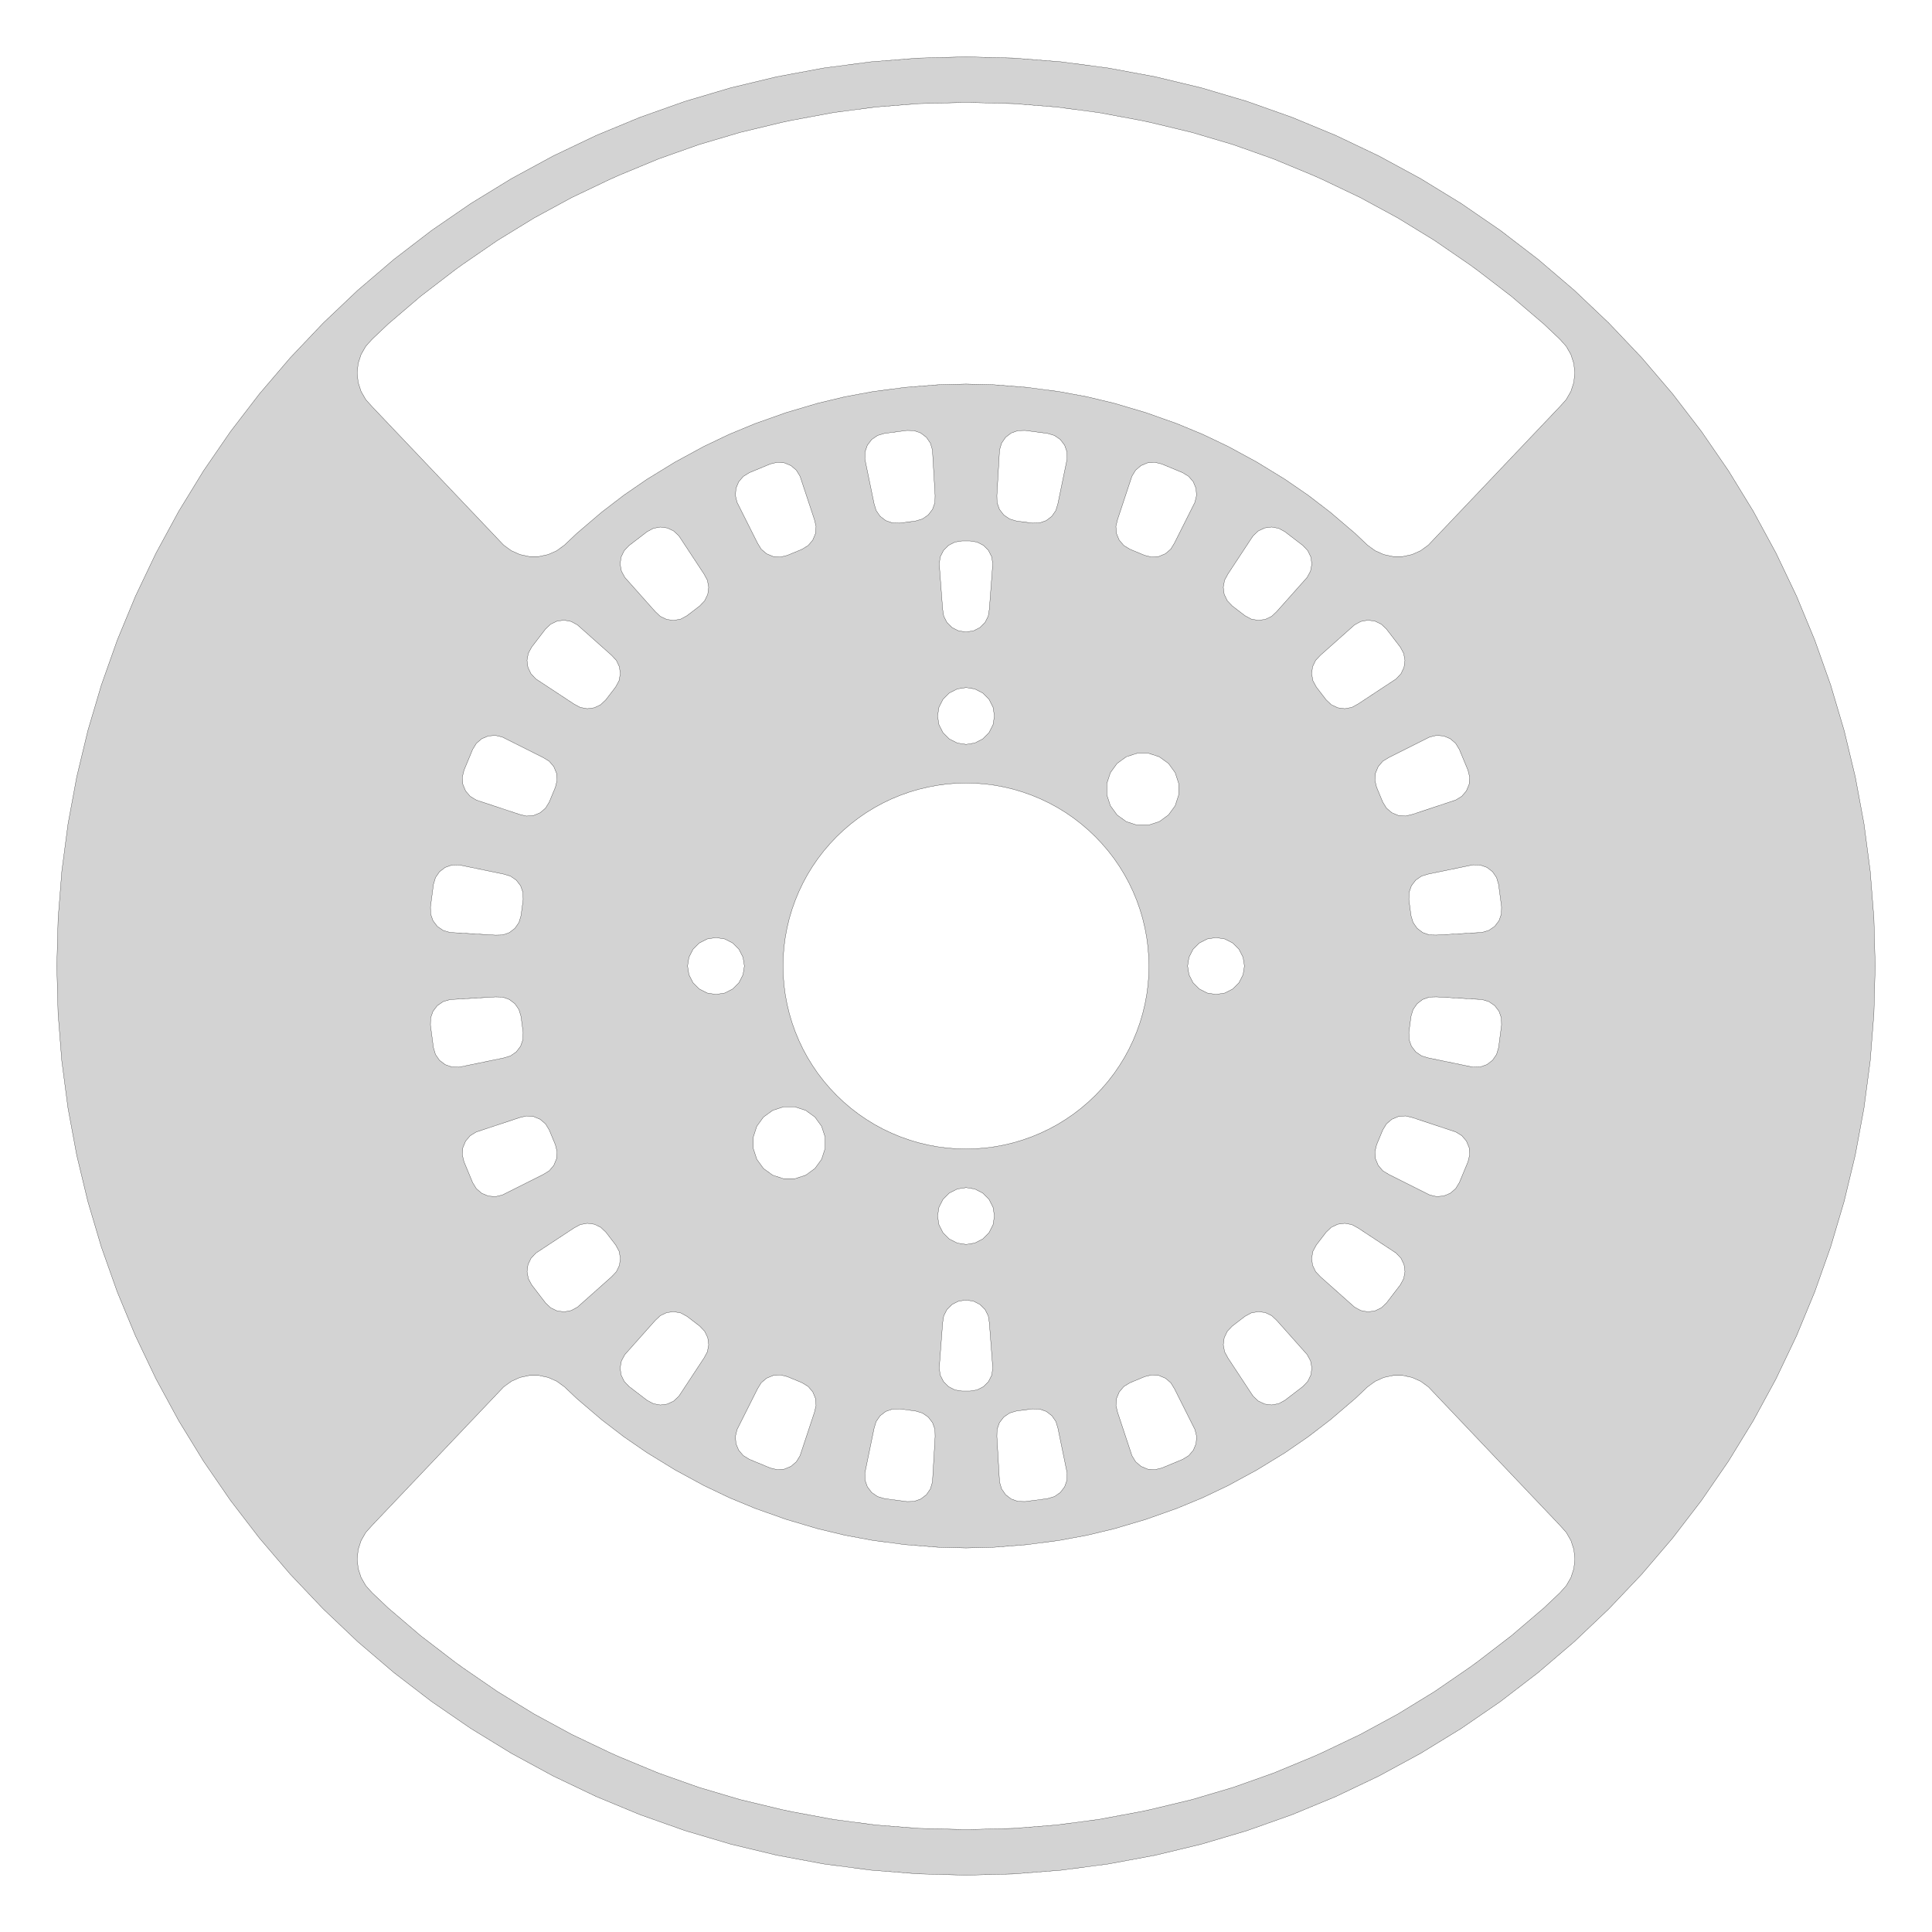
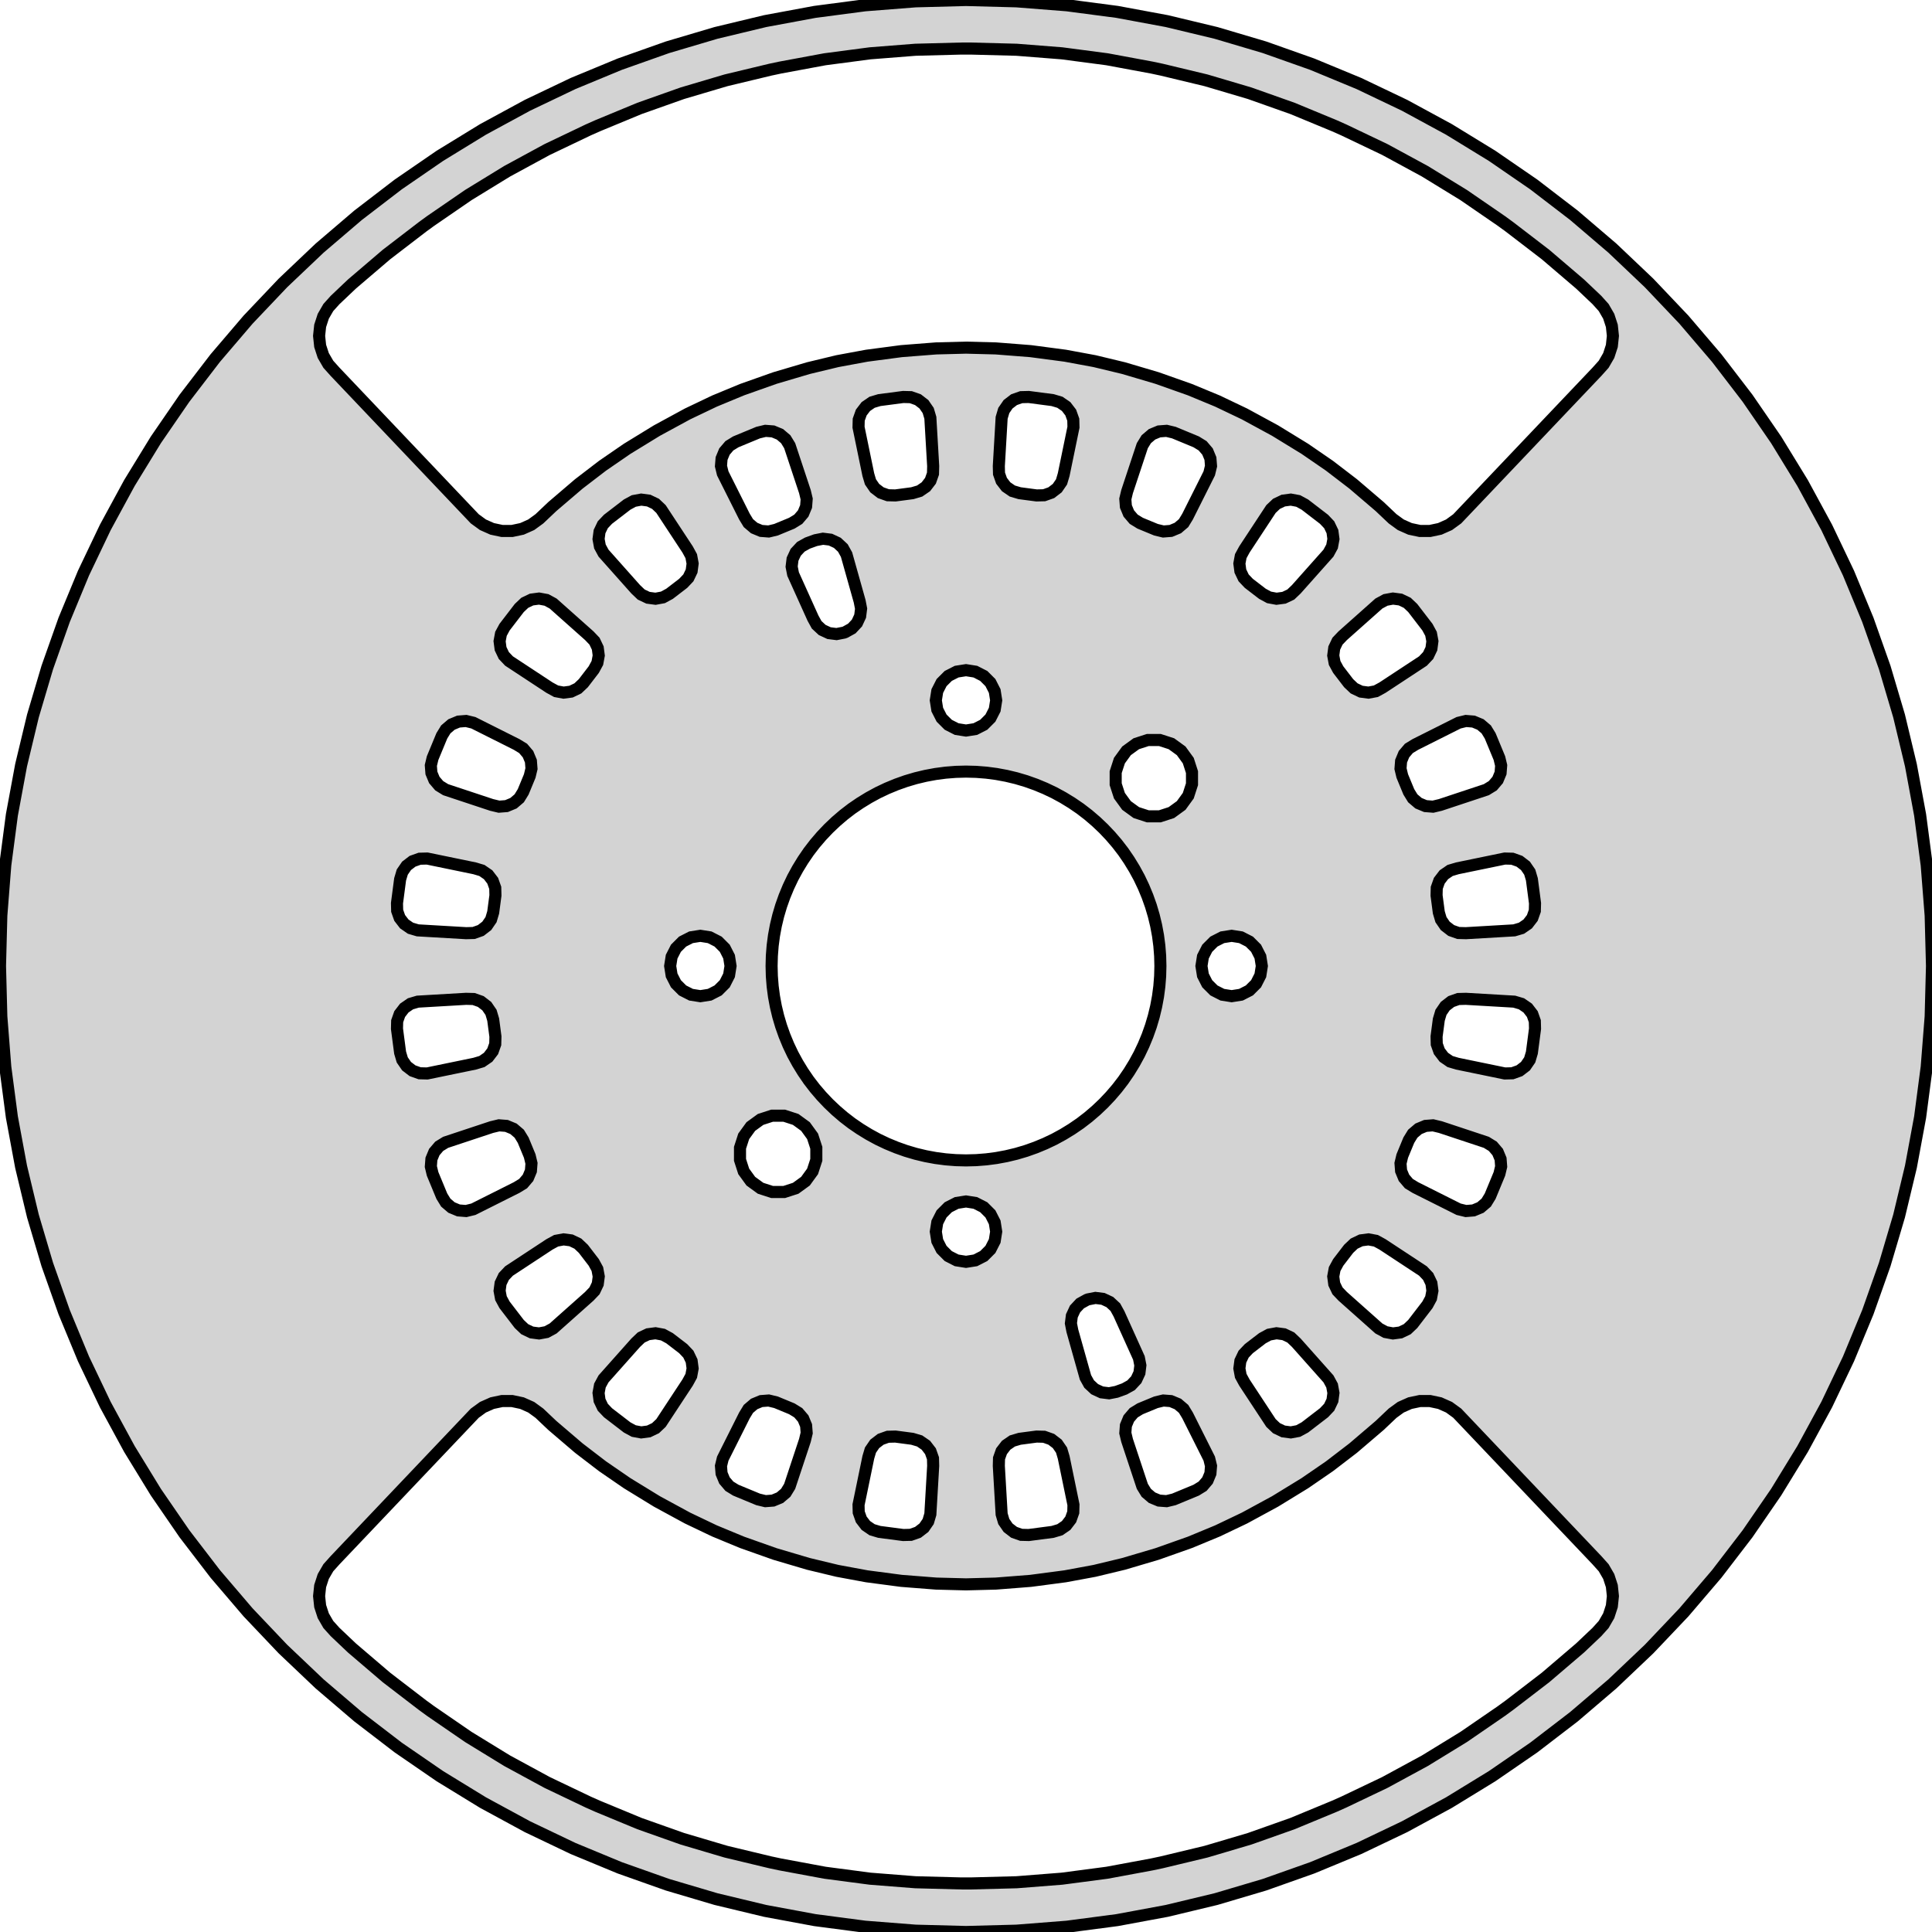
- <svg xmlns="http://www.w3.org/2000/svg" width="85mm" height="85mm" viewBox="-40 -40 85 85" version="1.1" id="svg6">
-   <defs id="defs10" />
-   <path d="m 4.593,42.445 2.088,-0.164 2.076,-0.273 2.059,-0.382 2.036,-0.489 2.008,-0.595 1.974,-0.699 1.935,-0.801 1.89,-0.901 1.84,-0.999 1.786,-1.094 1.726,-1.186 1.661,-1.275 1.592,-1.36 1.519,-1.442 1.442,-1.519 1.36,-1.592 1.275,-1.661 1.186,-1.726 1.094,-1.786 0.999,-1.84 0.901,-1.89 0.801,-1.935 0.699,-1.974 0.595,-2.008 0.489,-2.036 0.382,-2.059 L 42.281,6.681 42.445,4.593 42.5,2.5 42.445,0.407 42.281,-1.681 42.008,-3.757 41.626,-5.816 41.137,-7.853 l -0.595,-2.008 -0.699,-1.974 -0.801,-1.935 -0.901,-1.89 -0.999,-1.84 -1.094,-1.786 -1.186,-1.726 -1.275,-1.661 -1.36,-1.592 -1.442,-1.519 -1.519,-1.442 -1.592,-1.36 -1.661,-1.275 -1.726,-1.186 -1.786,-1.094 -1.84,-0.999 -1.89,-0.901 -1.935,-0.801 -1.974,-0.699 -2.008,-0.595 -2.036,-0.489 -2.059,-0.382 L 6.681,-37.281 4.593,-37.445 2.5,-37.5 l -2.093,0.055 -2.088,0.164 -2.076,0.273 -2.059,0.382 -2.036,0.489 -2.008,0.595 -1.974,0.699 -1.935,0.801 -1.89,0.901 -1.84,0.999 -1.786,1.094 -1.726,1.186 -1.661,1.275 -1.592,1.36 -1.519,1.442 -1.442,1.519 -1.36,1.592 -1.275,1.661 -1.186,1.726 -1.094,1.786 -0.999,1.84 -0.901,1.89 -0.801,1.935 -0.699,1.974 -0.595,2.008 -0.489,2.036 -0.382,2.059 -0.273,2.076 -0.164,2.088 L -37.5,2.5 l 0.055,2.093 0.164,2.088 0.273,2.076 0.382,2.059 0.489,2.036 0.595,2.008 0.699,1.974 0.801,1.935 0.901,1.89 0.999,1.84 1.094,1.786 1.186,1.726 1.275,1.661 1.36,1.592 1.442,1.519 1.519,1.442 1.592,1.36 1.661,1.275 1.726,1.186 1.786,1.094 1.84,0.999 1.89,0.901 1.935,0.801 1.974,0.699 2.008,0.595 2.036,0.489 2.059,0.382 2.076,0.273 2.088,0.164 L 2.5,42.5 Z m -21.305,-57.959 -0.409,-0.087 -0.382,-0.17 -0.338,-0.246 -5.784,-6.088 -0.28,-0.311 -0.209,-0.362 -0.129,-0.398 -0.044,-0.416 0.044,-0.416 0.129,-0.398 0.209,-0.362 0.28,-0.311 0.698,-0.662 1.433,-1.224 1.495,-1.147 0.338,-0.246 1.553,-1.067 1.607,-0.985 1.656,-0.899 1.701,-0.811 0.382,-0.17 1.741,-0.721 1.777,-0.629 1.807,-0.535 1.833,-0.44 0.409,-0.087 1.853,-0.344 1.869,-0.246 1.879,-0.148 1.884,-0.049 h 0.418 l 1.884,0.049 1.879,0.148 1.869,0.246 1.853,0.344 0.409,0.087 1.833,0.44 1.807,0.535 1.777,0.629 1.741,0.721 0.382,0.17 1.701,0.811 1.656,0.899 1.607,0.985 1.553,1.067 0.338,0.246 1.495,1.147 1.433,1.224 0.698,0.662 0.28,0.311 0.209,0.362 0.129,0.398 0.044,0.416 -0.044,0.416 -0.129,0.398 -0.209,0.362 -0.28,0.311 -5.784,6.088 -0.338,0.246 -0.382,0.17 -0.409,0.087 h -0.418 l -0.409,-0.087 -0.382,-0.17 -0.338,-0.246 -0.535,-0.508 -1.099,-0.938 -0.981,-0.752 -1.018,-0.7 -1.232,-0.755 -1.27,-0.69 -1.115,-0.532 -1.142,-0.473 -1.362,-0.482 -1.385,-0.41 -1.202,-0.288 -1.215,-0.225 -1.433,-0.189 -1.441,-0.113 -1.235,-0.032 -1.235,0.032 -1.441,0.113 -1.433,0.189 -1.215,0.225 -1.202,0.288 -1.385,0.41 -1.362,0.482 -1.142,0.473 -1.115,0.532 -1.27,0.69 -1.232,0.755 -1.018,0.7 -0.981,0.752 -1.099,0.938 -0.535,0.508 -0.338,0.246 -0.382,0.17 -0.409,0.087 z m 15.976,-1.479 -0.295,-0.104 -0.248,-0.19 -0.177,-0.258 -0.089,-0.3 -0.405,-1.964 0.008,-0.313 0.104,-0.295 0.19,-0.248 0.258,-0.177 0.3,-0.089 0.991,-0.131 0.313,0.008 0.295,0.104 0.248,0.19 0.177,0.258 0.089,0.3 0.117,2.002 -0.008,0.313 -0.104,0.295 -0.19,0.248 -0.258,0.177 -0.3,0.089 -0.704,0.093 z m 5.455,-0.085 -0.3,-0.089 -0.258,-0.177 -0.19,-0.248 -0.104,-0.295 -0.008,-0.313 0.117,-2.002 0.089,-0.3 0.177,-0.258 0.248,-0.19 0.295,-0.104 0.313,-0.008 0.991,0.131 0.3,0.089 0.258,0.177 0.19,0.248 0.104,0.295 0.008,0.313 -0.405,1.964 -0.089,0.3 -0.177,0.258 -0.248,0.19 -0.295,0.104 -0.313,0.008 z m -10.702,1.562 -0.289,-0.12 -0.238,-0.203 -0.163,-0.267 -0.899,-1.792 -0.073,-0.304 0.025,-0.312 0.12,-0.289 0.203,-0.238 0.267,-0.164 0.923,-0.383 0.304,-0.073 0.312,0.025 0.289,0.12 0.238,0.203 0.163,0.267 0.631,1.903 0.073,0.304 -0.025,0.312 -0.12,0.289 -0.203,0.238 -0.267,0.164 -0.656,0.272 -0.304,0.073 z m 16.349,-0.049 -0.656,-0.272 -0.267,-0.164 -0.203,-0.238 -0.12,-0.289 -0.025,-0.312 0.073,-0.304 0.631,-1.903 0.163,-0.267 0.238,-0.203 0.289,-0.12 0.312,-0.025 0.304,0.073 0.923,0.383 0.267,0.164 0.203,0.238 0.12,0.289 0.025,0.312 -0.073,0.304 -0.899,1.792 -0.163,0.267 -0.238,0.203 -0.289,0.12 -0.312,0.025 z m -21.034,2.817 -0.282,-0.135 -0.227,-0.215 -1.333,-1.498 -0.149,-0.275 -0.057,-0.308 0.041,-0.31 0.135,-0.282 0.215,-0.227 0.793,-0.608 0.275,-0.149 0.308,-0.057 0.31,0.041 0.282,0.135 0.227,0.215 1.103,1.675 0.149,0.275 0.057,0.308 -0.041,0.31 -0.135,0.282 -0.215,0.227 -0.563,0.432 -0.275,0.149 -0.308,0.057 z m 25.716,-0.016 -0.275,-0.149 -0.563,-0.432 -0.215,-0.227 -0.135,-0.282 -0.041,-0.31 0.057,-0.308 0.149,-0.275 1.103,-1.675 0.227,-0.215 0.282,-0.135 0.31,-0.041 0.308,0.057 0.275,0.149 0.793,0.608 0.215,0.227 0.135,0.282 0.041,0.31 -0.057,0.308 -0.149,0.275 -1.333,1.498 -0.227,0.215 -0.282,0.135 -0.31,0.041 z M 2.472,-12.2 2.163,-12.249 1.885,-12.391 1.663,-12.612 1.521,-12.891 1.472,-13.2 l -0.15,-2 0.049,-0.309 0.142,-0.279 0.221,-0.221 0.279,-0.142 0.309,-0.049 h 0.355 l 0.309,0.049 0.279,0.142 0.221,0.221 0.142,0.279 0.049,0.309 -0.15,2 -0.049,0.309 -0.142,0.279 -0.221,0.221 -0.279,0.142 -0.309,0.049 z m -16.945,3.323 -0.275,-0.149 -1.675,-1.103 -0.215,-0.227 -0.135,-0.282 -0.041,-0.31 0.057,-0.308 0.149,-0.275 0.608,-0.793 0.227,-0.215 0.282,-0.135 0.31,-0.041 0.308,0.057 0.275,0.149 1.498,1.333 0.215,0.227 0.135,0.282 0.041,0.31 -0.057,0.308 -0.149,0.275 -0.432,0.563 -0.227,0.215 -0.282,0.135 -0.31,0.041 z m 33.327,0.016 -0.282,-0.135 -0.227,-0.215 -0.432,-0.563 -0.149,-0.275 -0.057,-0.308 0.041,-0.31 0.135,-0.282 0.215,-0.227 1.498,-1.333 0.275,-0.149 0.308,-0.057 0.31,0.041 0.282,0.135 0.227,0.215 0.608,0.793 0.149,0.275 0.057,0.308 -0.041,0.31 -0.135,0.282 -0.215,0.227 -1.675,1.103 -0.275,0.149 -0.308,0.057 z M 2.114,-7.311 1.765,-7.489 1.489,-7.765 1.311,-8.114 1.25,-8.5 1.311,-8.886 1.489,-9.235 1.765,-9.511 2.114,-9.689 2.5,-9.75 2.886,-9.689 3.235,-9.511 3.511,-9.235 3.689,-8.886 3.75,-8.5 3.689,-8.114 3.511,-7.765 3.235,-7.489 2.886,-7.311 2.5,-7.25 Z m -19.257,3.141 -1.903,-0.631 -0.267,-0.163 -0.203,-0.238 -0.12,-0.289 -0.025,-0.312 0.073,-0.304 0.383,-0.923 0.164,-0.267 0.238,-0.203 0.289,-0.12 0.312,-0.025 0.304,0.073 1.792,0.899 0.267,0.163 0.203,0.238 0.12,0.289 0.025,0.312 -0.073,0.304 -0.272,0.656 -0.164,0.267 -0.238,0.203 -0.289,0.12 -0.312,0.025 z m 38.669,0.048 -0.289,-0.12 -0.238,-0.203 -0.164,-0.267 -0.272,-0.656 -0.073,-0.304 0.025,-0.312 0.12,-0.289 0.203,-0.238 0.267,-0.163 1.792,-0.899 0.304,-0.073 0.312,0.025 0.289,0.12 0.238,0.203 0.164,0.267 0.383,0.923 0.073,0.304 -0.025,0.312 -0.12,0.289 -0.203,0.238 -0.267,0.163 -1.903,0.631 -0.304,0.073 z m -11.499,0.424 -0.476,-0.155 -0.405,-0.294 -0.294,-0.405 -0.155,-0.476 v -0.501 l 0.155,-0.476 0.294,-0.405 0.405,-0.294 0.476,-0.155 h 0.501 l 0.476,0.155 0.405,0.294 0.294,0.405 0.155,0.476 v 0.501 l -0.155,0.476 -0.294,0.405 -0.405,0.294 -0.476,0.155 z M 2.079,10.539 1.659,10.506 1.241,10.451 0.826,10.374 0.417,10.276 0.012,10.156 -0.385,10.015 -0.774,9.854 -1.155,9.673 -1.525,9.472 -1.884,9.251 -2.232,9.013 -2.566,8.756 -2.886,8.482 -3.192,8.192 -3.482,7.886 -3.756,7.566 -4.013,7.232 -4.251,6.884 -4.471,6.525 -4.673,6.155 -4.854,5.774 -5.015,5.385 -5.156,4.988 -5.276,4.583 -5.374,4.174 -5.451,3.759 -5.506,3.341 -5.539,2.921 -5.55,2.5 -5.539,2.079 -5.506,1.659 -5.451,1.241 l 0.077,-0.414 0.098,-0.41 0.12,-0.404 0.141,-0.397 0.161,-0.389 0.181,-0.38 0.201,-0.37 0.22,-0.359 0.239,-0.347 0.257,-0.334 0.274,-0.32 0.29,-0.306 0.306,-0.29 0.32,-0.274 0.334,-0.257 0.347,-0.239 0.359,-0.22 0.37,-0.201 0.38,-0.181 0.389,-0.161 0.397,-0.141 0.404,-0.12 0.41,-0.098 0.414,-0.077 L 1.659,-5.506 2.079,-5.539 2.5,-5.55 l 0.421,0.011 0.42,0.033 0.418,0.055 0.414,0.077 0.41,0.098 0.404,0.12 0.397,0.141 0.389,0.161 0.38,0.181 0.37,0.201 0.359,0.22 0.347,0.239 0.334,0.257 0.32,0.274 0.306,0.29 0.29,0.306 0.274,0.32 0.257,0.334 0.239,0.347 0.22,0.359 0.201,0.37 0.181,0.38 0.161,0.389 0.141,0.397 0.12,0.404 0.098,0.41 0.077,0.414 0.055,0.418 0.033,0.42 L 10.55,2.5 10.539,2.921 10.506,3.341 10.451,3.759 10.374,4.174 10.276,4.583 10.156,4.988 10.015,5.385 9.854,5.774 9.673,6.155 9.472,6.525 9.251,6.884 9.013,7.232 8.756,7.566 8.482,7.886 8.192,8.192 7.886,8.482 7.566,8.756 7.232,9.013 6.884,9.251 6.525,9.472 6.155,9.673 5.774,9.854 5.385,10.015 4.988,10.156 4.583,10.276 4.174,10.374 3.759,10.451 3.341,10.506 2.921,10.539 2.5,10.55 Z M -20.201,1.024 l -0.3,-0.089 -0.258,-0.177 -0.19,-0.248 -0.104,-0.295 -0.008,-0.313 0.131,-0.991 0.089,-0.3 0.177,-0.258 0.248,-0.19 0.295,-0.104 0.313,-0.008 1.964,0.405 0.3,0.089 0.258,0.177 0.19,0.248 0.104,0.295 0.008,0.313 -0.093,0.704 -0.089,0.3 -0.177,0.258 -0.248,0.19 -0.295,0.104 -0.313,0.008 z M 22.887,1.133 22.592,1.029 22.344,0.838 22.167,0.58 22.078,0.28 l -0.093,-0.704 0.008,-0.313 0.104,-0.295 0.19,-0.248 0.258,-0.177 0.3,-0.089 1.964,-0.405 0.313,0.008 0.295,0.104 0.248,0.19 0.177,0.258 0.089,0.3 0.131,0.991 -0.008,0.313 -0.104,0.295 -0.19,0.248 -0.258,0.177 -0.3,0.089 -2.002,0.117 z M 13.114,3.689 12.765,3.511 12.489,3.235 12.311,2.886 12.25,2.5 12.311,2.114 12.489,1.765 12.765,1.489 13.114,1.311 13.5,1.25 13.886,1.311 14.235,1.489 14.511,1.765 14.689,2.114 14.75,2.5 14.689,2.886 14.511,3.235 14.235,3.511 13.886,3.689 13.5,3.75 Z m -22,0 L -9.235,3.511 -9.511,3.235 -9.689,2.886 -9.75,2.5 -9.689,2.114 -9.511,1.765 -9.235,1.489 -8.886,1.311 -8.5,1.25 -8.114,1.311 -7.765,1.489 -7.489,1.765 -7.311,2.114 -7.25,2.5 -7.311,2.886 -7.489,3.235 -7.765,3.511 -8.114,3.689 -8.5,3.75 Z m -11.236,3.253 -0.295,-0.104 -0.248,-0.19 -0.177,-0.258 -0.089,-0.3 -0.131,-0.991 0.008,-0.313 0.104,-0.295 0.19,-0.248 0.258,-0.177 0.3,-0.089 2.002,-0.117 0.313,0.008 0.295,0.104 0.248,0.19 0.177,0.258 0.089,0.3 0.093,0.704 -0.008,0.313 -0.104,0.295 -0.19,0.248 -0.258,0.177 -0.3,0.089 -1.964,0.405 z M 22.846,6.545 22.546,6.456 22.288,6.279 22.098,6.031 21.993,5.736 21.985,5.423 22.078,4.72 22.167,4.42 22.344,4.162 22.592,3.971 22.887,3.867 l 0.313,-0.008 2.002,0.117 0.3,0.089 0.258,0.177 0.19,0.248 0.104,0.295 0.008,0.313 L 25.932,6.089 25.843,6.389 25.666,6.647 25.418,6.837 25.123,6.942 24.81,6.95 Z m -28.375,5.313 -0.476,-0.155 -0.405,-0.294 -0.294,-0.405 -0.155,-0.476 v -0.501 l 0.155,-0.476 0.294,-0.405 0.405,-0.294 0.476,-0.155 h 0.501 l 0.476,0.155 0.405,0.294 0.294,0.405 0.155,0.476 v 0.501 l -0.155,0.476 -0.294,0.405 -0.405,0.294 -0.476,0.155 z m 28.427,0.714 -1.792,-0.899 -0.267,-0.163 -0.203,-0.238 -0.12,-0.289 -0.025,-0.312 0.073,-0.304 0.272,-0.656 0.164,-0.267 0.238,-0.203 0.289,-0.12 0.312,-0.025 0.304,0.073 1.903,0.631 0.267,0.163 0.203,0.238 0.12,0.289 0.025,0.312 -0.073,0.304 -0.383,0.923 -0.164,0.267 -0.238,0.203 -0.289,0.12 -0.312,0.025 z m -41.412,0.049 -0.289,-0.12 -0.238,-0.203 -0.164,-0.267 -0.383,-0.923 -0.073,-0.304 0.025,-0.312 0.12,-0.289 0.203,-0.238 0.267,-0.163 1.903,-0.631 0.304,-0.073 0.312,0.025 0.289,0.12 0.238,0.203 0.164,0.267 0.272,0.656 0.073,0.304 -0.025,0.312 -0.12,0.289 -0.203,0.238 -0.267,0.163 -1.792,0.899 -0.304,0.073 z M 2.114,14.689 1.765,14.511 1.489,14.235 1.311,13.886 1.25,13.5 1.311,13.114 1.489,12.765 1.765,12.489 2.114,12.311 2.5,12.25 2.886,12.311 3.235,12.489 3.511,12.765 3.689,13.114 3.75,13.5 3.689,13.886 3.511,14.235 3.235,14.511 2.886,14.689 2.5,14.75 Z m -17.603,2.985 -0.282,-0.135 -0.227,-0.215 -0.608,-0.793 -0.149,-0.275 -0.057,-0.308 0.041,-0.31 0.135,-0.282 0.215,-0.227 1.675,-1.103 0.275,-0.149 0.308,-0.057 0.31,0.041 0.282,0.135 0.227,0.215 0.432,0.563 0.149,0.275 0.057,0.308 -0.041,0.31 -0.135,0.282 -0.215,0.227 -1.498,1.333 -0.275,0.149 -0.308,0.057 z m 35.36,-0.016 -0.275,-0.149 -1.498,-1.333 -0.215,-0.227 -0.135,-0.282 -0.041,-0.31 0.057,-0.308 0.149,-0.275 0.432,-0.563 0.227,-0.215 0.282,-0.135 0.31,-0.041 0.308,0.057 0.275,0.149 1.675,1.103 0.215,0.227 0.135,0.282 0.041,0.31 -0.057,0.308 -0.149,0.275 -0.608,0.793 -0.227,0.215 -0.282,0.135 -0.31,0.041 z M 2.322,21.2 2.013,21.151 1.735,21.009 1.513,20.788 1.371,20.509 1.322,20.2 1.472,18.2 1.521,17.891 1.663,17.612 1.885,17.391 2.163,17.249 2.472,17.2 h 0.055 L 2.837,17.249 3.115,17.391 3.337,17.612 3.479,17.891 3.528,18.2 3.678,20.2 3.629,20.509 3.487,20.788 3.265,21.009 2.987,21.151 2.678,21.2 Z m -13.579,0.556 -0.275,-0.149 -0.793,-0.608 -0.215,-0.227 -0.135,-0.282 -0.041,-0.31 0.057,-0.308 0.149,-0.275 1.333,-1.498 0.227,-0.215 0.282,-0.135 0.31,-0.041 0.308,0.057 0.275,0.149 0.563,0.432 0.215,0.227 0.135,0.282 0.041,0.31 -0.057,0.308 -0.149,0.275 -1.103,1.675 -0.227,0.215 -0.282,0.135 -0.31,0.041 z m 26.895,0.016 -0.282,-0.135 -0.227,-0.215 -1.103,-1.675 -0.149,-0.275 -0.057,-0.308 0.041,-0.31 0.135,-0.282 0.215,-0.227 0.563,-0.432 0.275,-0.149 0.308,-0.057 0.31,0.041 0.282,0.135 0.227,0.215 1.333,1.498 0.149,0.275 0.057,0.308 -0.041,0.31 -0.135,0.282 -0.215,0.227 -0.793,0.608 -0.275,0.149 -0.308,0.057 z m -21.746,2.815 -0.923,-0.383 -0.267,-0.164 -0.203,-0.238 -0.12,-0.289 -0.025,-0.312 0.073,-0.304 0.899,-1.792 0.163,-0.267 0.238,-0.203 0.289,-0.12 0.312,-0.025 0.304,0.073 0.656,0.272 0.267,0.164 0.203,0.238 0.12,0.289 0.025,0.312 -0.073,0.304 -0.631,1.903 -0.163,0.267 -0.238,0.203 -0.289,0.12 -0.312,0.025 z m 16.6,0.049 -0.289,-0.12 -0.238,-0.203 -0.163,-0.267 -0.631,-1.903 -0.073,-0.304 0.025,-0.312 0.12,-0.289 0.203,-0.238 0.267,-0.164 0.656,-0.272 0.304,-0.073 0.312,0.025 0.289,0.12 0.238,0.203 0.163,0.267 0.899,1.792 0.073,0.304 -0.025,0.312 -0.12,0.289 -0.203,0.238 -0.267,0.164 -0.923,0.383 -0.304,0.073 z M 2.291,40.489 0.407,40.44 l -1.879,-0.148 -1.869,-0.246 -1.853,-0.344 -0.409,-0.087 -1.833,-0.44 -1.807,-0.535 -1.777,-0.629 -1.741,-0.721 -0.382,-0.17 -1.701,-0.811 -1.656,-0.899 -1.607,-0.985 -1.553,-1.067 -0.338,-0.246 -1.495,-1.147 -1.433,-1.224 -0.698,-0.662 -0.28,-0.311 -0.209,-0.362 -0.129,-0.398 -0.044,-0.416 0.044,-0.416 0.129,-0.398 0.209,-0.362 0.28,-0.311 5.784,-6.088 0.338,-0.246 0.382,-0.17 0.409,-0.087 h 0.418 l 0.409,0.087 0.382,0.17 0.338,0.246 0.535,0.508 1.099,0.938 0.981,0.752 1.018,0.7 1.232,0.755 1.27,0.69 1.115,0.532 1.142,0.473 1.362,0.482 1.385,0.41 1.202,0.288 1.215,0.225 1.433,0.189 1.441,0.113 1.235,0.032 1.235,-0.032 1.441,-0.113 1.433,-0.189 1.215,-0.225 1.202,-0.288 1.385,-0.41 1.362,-0.482 1.142,-0.473 1.115,-0.532 1.27,-0.69 1.232,-0.755 1.018,-0.7 0.981,-0.752 1.099,-0.938 0.535,-0.508 0.338,-0.246 0.382,-0.17 0.409,-0.087 h 0.418 l 0.409,0.087 0.382,0.17 0.338,0.246 5.784,6.088 0.28,0.311 0.209,0.362 0.129,0.398 0.044,0.416 -0.044,0.416 -0.129,0.398 -0.209,0.362 -0.28,0.311 -0.698,0.662 -1.433,1.224 -1.495,1.147 -0.338,0.246 -1.553,1.067 -1.607,0.985 -1.656,0.899 -1.701,0.811 -0.382,0.17 -1.741,0.721 -1.777,0.629 -1.807,0.535 -1.833,0.44 -0.409,0.087 -1.853,0.344 -1.869,0.246 -1.879,0.148 -1.884,0.049 z M -1.089,25.932 -1.389,25.843 -1.647,25.666 -1.837,25.418 -1.942,25.123 -1.95,24.81 l 0.405,-1.964 0.089,-0.3 0.177,-0.258 0.248,-0.19 0.295,-0.104 0.313,-0.008 0.704,0.093 0.3,0.089 0.258,0.177 0.19,0.248 0.104,0.295 0.008,0.313 -0.117,2.002 -0.089,0.3 -0.177,0.258 -0.248,0.19 -0.295,0.104 -0.313,0.008 z M 4.785,26.054 4.49,25.95 4.242,25.759 4.065,25.502 3.976,25.201 3.859,23.2 3.867,22.887 3.971,22.592 4.162,22.344 4.42,22.167 l 0.3,-0.089 0.704,-0.093 0.313,0.008 0.295,0.104 0.248,0.19 0.177,0.258 0.089,0.3 L 6.95,24.81 6.942,25.123 6.837,25.418 6.647,25.666 6.389,25.843 6.089,25.932 5.098,26.062 Z" stroke="#000000" fill="#d3d3d3" stroke-width="0.5" id="path4" style="stroke-width:0.01;stroke-miterlimit:4;stroke-dasharray:none" />
+ <svg xmlns="http://www.w3.org/2000/svg" width="80mm" height="80mm" viewBox="-40 -40 80 80" version="1.1">
+   <path d=" M 2.093,39.945 L 4.181,39.781 L 6.257,39.508 L 8.316,39.126 L 10.353,38.637 L 12.361,38.042  L 14.335,37.343 L 16.27,36.542 L 18.16,35.64 L 20,34.641 L 21.786,33.547 L 23.511,32.361  L 25.173,31.086 L 26.765,29.726 L 28.284,28.284 L 29.726,26.765 L 31.086,25.173 L 32.361,23.511  L 33.547,21.786 L 34.641,20 L 35.64,18.16 L 36.542,16.27 L 37.343,14.335 L 38.042,12.361  L 38.637,10.353 L 39.126,8.316 L 39.508,6.257 L 39.781,4.181 L 39.945,2.093 L 40,-0  L 39.945,-2.093 L 39.781,-4.181 L 39.508,-6.257 L 39.126,-8.316 L 38.637,-10.353 L 38.042,-12.361  L 37.343,-14.335 L 36.542,-16.27 L 35.64,-18.16 L 34.641,-20 L 33.547,-21.786 L 32.361,-23.511  L 31.086,-25.173 L 29.726,-26.765 L 28.284,-28.284 L 26.765,-29.726 L 25.173,-31.086 L 23.511,-32.361  L 21.786,-33.547 L 20,-34.641 L 18.16,-35.64 L 16.27,-36.542 L 14.335,-37.343 L 12.361,-38.042  L 10.353,-38.637 L 8.316,-39.126 L 6.257,-39.508 L 4.181,-39.781 L 2.093,-39.945 L 0,-40  L -2.093,-39.945 L -4.181,-39.781 L -6.257,-39.508 L -8.316,-39.126 L -10.353,-38.637 L -12.361,-38.042  L -14.335,-37.343 L -16.27,-36.542 L -18.16,-35.64 L -20,-34.641 L -21.786,-33.547 L -23.511,-32.361  L -25.173,-31.086 L -26.765,-29.726 L -28.284,-28.284 L -29.726,-26.765 L -31.086,-25.173 L -32.361,-23.511  L -33.547,-21.786 L -34.641,-20 L -35.64,-18.16 L -36.542,-16.27 L -37.343,-14.335 L -38.042,-12.361  L -38.637,-10.353 L -39.126,-8.316 L -39.508,-6.257 L -39.781,-4.181 L -39.945,-2.093 L -40,-0  L -39.945,2.093 L -39.781,4.181 L -39.508,6.257 L -39.126,8.316 L -38.637,10.353 L -38.042,12.361  L -37.343,14.335 L -36.542,16.27 L -35.64,18.16 L -34.641,20 L -33.547,21.786 L -32.361,23.511  L -31.086,25.173 L -29.726,26.765 L -28.284,28.284 L -26.765,29.726 L -25.173,31.086 L -23.511,32.361  L -21.786,33.547 L -20,34.641 L -18.16,35.64 L -16.27,36.542 L -14.335,37.343 L -12.361,38.042  L -10.353,38.637 L -8.316,39.126 L -6.257,39.508 L -4.181,39.781 L -2.093,39.945 L 0,40  z M -19.212,-18.014 L -19.621,-18.101 L -20.003,-18.271 L -20.341,-18.517 L -26.125,-24.605 L -26.404,-24.916  L -26.614,-25.278 L -26.743,-25.675 L -26.787,-26.091 L -26.743,-26.507 L -26.614,-26.904 L -26.404,-27.267  L -26.125,-27.577 L -25.427,-28.239 L -23.994,-29.463 L -22.498,-30.611 L -22.16,-30.857 L -20.607,-31.924  L -19,-32.909 L -17.344,-33.808 L -15.643,-34.62 L -15.261,-34.79 L -13.519,-35.511 L -11.743,-36.14  L -9.936,-36.675 L -8.103,-37.115 L -7.694,-37.202 L -5.841,-37.546 L -3.972,-37.792 L -2.093,-37.94  L -0.209,-37.989 L 0.209,-37.989 L 2.093,-37.94 L 3.972,-37.792 L 5.841,-37.546 L 7.694,-37.202  L 8.103,-37.115 L 9.936,-36.675 L 11.743,-36.14 L 13.519,-35.511 L 15.261,-34.79 L 15.643,-34.62  L 17.344,-33.808 L 19,-32.909 L 20.607,-31.924 L 22.16,-30.857 L 22.498,-30.611 L 23.994,-29.463  L 25.427,-28.239 L 26.125,-27.577 L 26.404,-27.267 L 26.614,-26.904 L 26.743,-26.507 L 26.787,-26.091  L 26.743,-25.675 L 26.614,-25.278 L 26.404,-24.916 L 26.125,-24.605 L 20.341,-18.517 L 20.003,-18.271  L 19.621,-18.101 L 19.212,-18.014 L 18.794,-18.014 L 18.385,-18.101 L 18.003,-18.271 L 17.665,-18.517  L 17.13,-19.024 L 16.031,-19.963 L 15.05,-20.715 L 14.032,-21.415 L 12.8,-22.17 L 11.53,-22.86  L 10.415,-23.392 L 9.273,-23.865 L 7.911,-24.347 L 6.525,-24.757 L 5.324,-25.046 L 4.109,-25.271  L 2.676,-25.46 L 1.235,-25.573 L 0,-25.605 L -1.235,-25.573 L -2.676,-25.46 L -4.109,-25.271  L -5.324,-25.046 L -6.525,-24.757 L -7.911,-24.347 L -9.273,-23.865 L -10.415,-23.392 L -11.53,-22.86  L -12.8,-22.17 L -14.032,-21.415 L -15.05,-20.715 L -16.031,-19.963 L -17.13,-19.024 L -17.665,-18.517  L -18.003,-18.271 L -18.385,-18.101 L -18.794,-18.014 z M 2.22,-19.578 L 1.92,-19.667 L 1.662,-19.844 L 1.471,-20.092 L 1.367,-20.387 L 1.359,-20.7  L 1.476,-22.701 L 1.565,-23.002 L 1.742,-23.259 L 1.99,-23.45 L 2.285,-23.554 L 2.598,-23.562  L 3.589,-23.432 L 3.889,-23.343 L 4.147,-23.166 L 4.337,-22.918 L 4.442,-22.623 L 4.45,-22.31  L 4.045,-20.346 L 3.956,-20.046 L 3.779,-19.788 L 3.531,-19.598 L 3.236,-19.493 L 2.923,-19.485  z M -3.236,-19.493 L -3.531,-19.598 L -3.779,-19.788 L -3.956,-20.046 L -4.045,-20.346 L -4.45,-22.31  L -4.442,-22.623 L -4.337,-22.918 L -4.147,-23.166 L -3.889,-23.343 L -3.589,-23.432 L -2.598,-23.562  L -2.285,-23.554 L -1.99,-23.45 L -1.742,-23.259 L -1.565,-23.002 L -1.476,-22.701 L -1.359,-20.7  L -1.367,-20.387 L -1.471,-20.092 L -1.662,-19.844 L -1.92,-19.667 L -2.22,-19.578 L -2.923,-19.485  z M 7.867,-18.065 L 7.211,-18.336 L 6.944,-18.5 L 6.741,-18.738 L 6.621,-19.027 L 6.597,-19.338  L 6.67,-19.643 L 7.301,-21.546 L 7.465,-21.813 L 7.703,-22.016 L 7.992,-22.136 L 8.304,-22.16  L 8.608,-22.087 L 9.531,-21.705 L 9.798,-21.541 L 10.001,-21.303 L 10.121,-21.014 L 10.146,-20.702  L 10.072,-20.398 L 9.173,-18.606 L 9.01,-18.339 L 8.772,-18.136 L 8.483,-18.016 L 8.171,-17.992  z M -8.483,-18.016 L -8.772,-18.136 L -9.01,-18.339 L -9.173,-18.606 L -10.072,-20.398 L -10.146,-20.702  L -10.121,-21.014 L -10.001,-21.303 L -9.798,-21.541 L -9.531,-21.705 L -8.608,-22.087 L -8.304,-22.16  L -7.992,-22.136 L -7.703,-22.016 L -7.465,-21.813 L -7.301,-21.546 L -6.67,-19.643 L -6.597,-19.338  L -6.621,-19.027 L -6.741,-18.738 L -6.944,-18.5 L -7.211,-18.336 L -7.867,-18.065 L -8.171,-17.992  z M -13.167,-15.248 L -13.449,-15.382 L -13.676,-15.598 L -15.009,-17.096 L -15.158,-17.371 L -15.215,-17.679  L -15.174,-17.989 L -15.039,-18.271 L -14.824,-18.498 L -14.031,-19.107 L -13.756,-19.256 L -13.449,-19.313  L -13.138,-19.272 L -12.856,-19.137 L -12.629,-18.922 L -11.527,-17.247 L -11.377,-16.972 L -11.32,-16.665  L -11.361,-16.354 L -11.496,-16.072 L -11.711,-15.845 L -12.274,-15.413 L -12.549,-15.264 L -12.857,-15.207  z M 12.549,-15.264 L 12.274,-15.413 L 11.711,-15.845 L 11.496,-16.072 L 11.361,-16.354 L 11.32,-16.665  L 11.377,-16.972 L 11.527,-17.247 L 12.629,-18.922 L 12.856,-19.137 L 13.138,-19.272 L 13.449,-19.313  L 13.756,-19.256 L 14.031,-19.107 L 14.824,-18.498 L 15.039,-18.271 L 15.174,-17.989 L 15.215,-17.679  L 15.158,-17.371 L 15.009,-17.096 L 13.676,-15.598 L 13.449,-15.382 L 13.167,-15.248 L 12.857,-15.207  z M -5.671,-13.783 L -5.955,-13.915 L -6.184,-14.128 L -6.335,-14.402 L -7.16,-16.23 L -7.22,-16.537  L -7.182,-16.848 L -7.05,-17.131 L -6.836,-17.36 L -6.563,-17.512 L -6.229,-17.633 L -5.922,-17.693  L -5.611,-17.654 L -5.328,-17.522 L -5.099,-17.309 L -4.947,-17.035 L -4.404,-15.105 L -4.344,-14.797  L -4.383,-14.487 L -4.515,-14.203 L -4.728,-13.975 L -5.002,-13.823 L -5.054,-13.804 L -5.361,-13.744  z M -16.972,-11.377 L -17.247,-11.527 L -18.922,-12.629 L -19.137,-12.856 L -19.272,-13.138 L -19.313,-13.449  L -19.256,-13.756 L -19.107,-14.031 L -18.498,-14.824 L -18.271,-15.039 L -17.989,-15.174 L -17.679,-15.215  L -17.371,-15.158 L -17.096,-15.009 L -15.598,-13.676 L -15.382,-13.449 L -15.248,-13.167 L -15.207,-12.857  L -15.264,-12.549 L -15.413,-12.274 L -15.845,-11.711 L -16.072,-11.496 L -16.354,-11.361 L -16.665,-11.32  z M 16.354,-11.361 L 16.072,-11.496 L 15.845,-11.711 L 15.413,-12.274 L 15.264,-12.549 L 15.207,-12.857  L 15.248,-13.167 L 15.382,-13.449 L 15.598,-13.676 L 17.096,-15.009 L 17.371,-15.158 L 17.679,-15.215  L 17.989,-15.174 L 18.271,-15.039 L 18.498,-14.824 L 19.107,-14.031 L 19.256,-13.756 L 19.313,-13.449  L 19.272,-13.138 L 19.137,-12.856 L 18.922,-12.629 L 17.247,-11.527 L 16.972,-11.377 L 16.665,-11.32  z M -0.386,-9.811 L -0.735,-9.989 L -1.011,-10.265 L -1.189,-10.614 L -1.25,-11 L -1.189,-11.386  L -1.011,-11.735 L -0.735,-12.011 L -0.386,-12.189 L 0,-12.25 L 0.386,-12.189 L 0.735,-12.011  L 1.011,-11.735 L 1.189,-11.386 L 1.25,-11 L 1.189,-10.614 L 1.011,-10.265 L 0.735,-9.989  L 0.386,-9.811 L 0,-9.75 z M -19.643,-6.67 L -21.546,-7.301 L -21.813,-7.465 L -22.016,-7.703 L -22.136,-7.992 L -22.16,-8.304  L -22.087,-8.608 L -21.705,-9.531 L -21.541,-9.798 L -21.303,-10.001 L -21.014,-10.121 L -20.702,-10.146  L -20.398,-10.072 L -18.606,-9.173 L -18.339,-9.01 L -18.136,-8.772 L -18.016,-8.483 L -17.992,-8.171  L -18.065,-7.867 L -18.336,-7.211 L -18.5,-6.944 L -18.738,-6.741 L -19.027,-6.621 L -19.338,-6.597  z M 19.027,-6.621 L 18.738,-6.741 L 18.5,-6.944 L 18.336,-7.211 L 18.065,-7.867 L 17.992,-8.171  L 18.016,-8.483 L 18.136,-8.772 L 18.339,-9.01 L 18.606,-9.173 L 20.398,-10.072 L 20.702,-10.146  L 21.014,-10.121 L 21.303,-10.001 L 21.541,-9.798 L 21.705,-9.531 L 22.087,-8.608 L 22.16,-8.304  L 22.136,-7.992 L 22.016,-7.703 L 21.813,-7.465 L 21.546,-7.301 L 19.643,-6.67 L 19.338,-6.597  z M 7.528,-6.198 L 7.052,-6.353 L 6.647,-6.647 L 6.353,-7.052 L 6.198,-7.528 L 6.198,-8.028  L 6.353,-8.505 L 6.647,-8.91 L 7.052,-9.204 L 7.528,-9.358 L 8.028,-9.358 L 8.505,-9.204  L 8.91,-8.91 L 9.204,-8.505 L 9.358,-8.028 L 9.358,-7.528 L 9.204,-7.052 L 8.91,-6.647  L 8.505,-6.353 L 8.028,-6.198 z M -0.421,8.039 L -0.841,8.006 L -1.259,7.951 L -1.674,7.874 L -2.083,7.776 L -2.488,7.656  L -2.885,7.515 L -3.274,7.354 L -3.655,7.173 L -4.025,6.971 L -4.384,6.751 L -4.732,6.513  L -5.066,6.256 L -5.386,5.982 L -5.692,5.692 L -5.982,5.386 L -6.256,5.066 L -6.513,4.732  L -6.751,4.384 L -6.971,4.025 L -7.173,3.655 L -7.354,3.274 L -7.515,2.885 L -7.656,2.488  L -7.776,2.083 L -7.874,1.674 L -7.951,1.259 L -8.006,0.841 L -8.039,0.421 L -8.05,-0  L -8.039,-0.421 L -8.006,-0.841 L -7.951,-1.259 L -7.874,-1.674 L -7.776,-2.083 L -7.656,-2.488  L -7.515,-2.885 L -7.354,-3.274 L -7.173,-3.655 L -6.971,-4.025 L -6.751,-4.384 L -6.513,-4.732  L -6.256,-5.066 L -5.982,-5.386 L -5.692,-5.692 L -5.386,-5.982 L -5.066,-6.256 L -4.732,-6.513  L -4.384,-6.751 L -4.025,-6.971 L -3.655,-7.173 L -3.274,-7.354 L -2.885,-7.515 L -2.488,-7.656  L -2.083,-7.776 L -1.674,-7.874 L -1.259,-7.951 L -0.841,-8.006 L -0.421,-8.039 L 0,-8.05  L 0.421,-8.039 L 0.841,-8.006 L 1.259,-7.951 L 1.674,-7.874 L 2.083,-7.776 L 2.488,-7.656  L 2.885,-7.515 L 3.274,-7.354 L 3.655,-7.173 L 4.025,-6.971 L 4.384,-6.751 L 4.732,-6.513  L 5.066,-6.256 L 5.386,-5.982 L 5.692,-5.692 L 5.982,-5.386 L 6.256,-5.066 L 6.513,-4.732  L 6.751,-4.384 L 6.971,-4.025 L 7.173,-3.655 L 7.354,-3.274 L 7.515,-2.885 L 7.656,-2.488  L 7.776,-2.083 L 7.874,-1.674 L 7.951,-1.259 L 8.006,-0.841 L 8.039,-0.421 L 8.05,-0  L 8.039,0.421 L 8.006,0.841 L 7.951,1.259 L 7.874,1.674 L 7.776,2.083 L 7.656,2.488  L 7.515,2.885 L 7.354,3.274 L 7.173,3.655 L 6.971,4.025 L 6.751,4.384 L 6.513,4.732  L 6.256,5.066 L 5.982,5.386 L 5.692,5.692 L 5.386,5.982 L 5.066,6.256 L 4.732,6.513  L 4.384,6.751 L 4.025,6.971 L 3.655,7.173 L 3.274,7.354 L 2.885,7.515 L 2.488,7.656  L 2.083,7.776 L 1.674,7.874 L 1.259,7.951 L 0.841,8.006 L 0.421,8.039 L 0,8.05  z M -22.701,-1.476 L -23.002,-1.565 L -23.259,-1.742 L -23.45,-1.99 L -23.554,-2.285 L -23.562,-2.598  L -23.432,-3.589 L -23.343,-3.889 L -23.166,-4.147 L -22.918,-4.337 L -22.623,-4.442 L -22.31,-4.45  L -20.346,-4.045 L -20.046,-3.956 L -19.788,-3.779 L -19.598,-3.531 L -19.493,-3.236 L -19.485,-2.923  L -19.578,-2.22 L -19.667,-1.92 L -19.844,-1.662 L -20.092,-1.471 L -20.387,-1.367 L -20.7,-1.359  z M 20.387,-1.367 L 20.092,-1.471 L 19.844,-1.662 L 19.667,-1.92 L 19.578,-2.22 L 19.485,-2.923  L 19.493,-3.236 L 19.598,-3.531 L 19.788,-3.779 L 20.046,-3.956 L 20.346,-4.045 L 22.31,-4.45  L 22.623,-4.442 L 22.918,-4.337 L 23.166,-4.147 L 23.343,-3.889 L 23.432,-3.589 L 23.562,-2.598  L 23.554,-2.285 L 23.45,-1.99 L 23.259,-1.742 L 23.002,-1.565 L 22.701,-1.476 L 20.7,-1.359  z M 10.614,1.189 L 10.265,1.011 L 9.989,0.735 L 9.811,0.386 L 9.75,-0 L 9.811,-0.386  L 9.989,-0.735 L 10.265,-1.011 L 10.614,-1.189 L 11,-1.25 L 11.386,-1.189 L 11.735,-1.011  L 12.011,-0.735 L 12.189,-0.386 L 12.25,-0 L 12.189,0.386 L 12.011,0.735 L 11.735,1.011  L 11.386,1.189 L 11,1.25 z M -11.386,1.189 L -11.735,1.011 L -12.011,0.735 L -12.189,0.386 L -12.25,-0 L -12.189,-0.386  L -12.011,-0.735 L -11.735,-1.011 L -11.386,-1.189 L -11,-1.25 L -10.614,-1.189 L -10.265,-1.011  L -9.989,-0.735 L -9.811,-0.386 L -9.75,-0 L -9.811,0.386 L -9.989,0.735 L -10.265,1.011  L -10.614,1.189 L -11,1.25 z M -22.623,4.442 L -22.918,4.337 L -23.166,4.147 L -23.343,3.889 L -23.432,3.589 L -23.562,2.598  L -23.554,2.285 L -23.45,1.99 L -23.259,1.742 L -23.002,1.565 L -22.701,1.476 L -20.7,1.359  L -20.387,1.367 L -20.092,1.471 L -19.844,1.662 L -19.667,1.92 L -19.578,2.22 L -19.485,2.923  L -19.493,3.236 L -19.598,3.531 L -19.788,3.779 L -20.046,3.956 L -20.346,4.045 L -22.31,4.45  z M 20.346,4.045 L 20.046,3.956 L 19.788,3.779 L 19.598,3.531 L 19.493,3.236 L 19.485,2.923  L 19.578,2.22 L 19.667,1.92 L 19.844,1.662 L 20.092,1.471 L 20.387,1.367 L 20.7,1.359  L 22.701,1.476 L 23.002,1.565 L 23.259,1.742 L 23.45,1.99 L 23.554,2.285 L 23.562,2.598  L 23.432,3.589 L 23.343,3.889 L 23.166,4.147 L 22.918,4.337 L 22.623,4.442 L 22.31,4.45  z M -8.028,9.358 L -8.505,9.204 L -8.91,8.91 L -9.204,8.505 L -9.358,8.028 L -9.358,7.528  L -9.204,7.052 L -8.91,6.647 L -8.505,6.353 L -8.028,6.198 L -7.528,6.198 L -7.052,6.353  L -6.647,6.647 L -6.353,7.052 L -6.198,7.528 L -6.198,8.028 L -6.353,8.505 L -6.647,8.91  L -7.052,9.204 L -7.528,9.358 z M -21.014,10.121 L -21.303,10.001 L -21.541,9.798 L -21.705,9.531 L -22.087,8.608 L -22.16,8.304  L -22.136,7.992 L -22.016,7.703 L -21.813,7.465 L -21.546,7.301 L -19.643,6.67 L -19.338,6.597  L -19.027,6.621 L -18.738,6.741 L -18.5,6.944 L -18.336,7.211 L -18.065,7.867 L -17.992,8.171  L -18.016,8.483 L -18.136,8.772 L -18.339,9.01 L -18.606,9.173 L -20.398,10.072 L -20.702,10.146  z M 20.398,10.072 L 18.606,9.173 L 18.339,9.01 L 18.136,8.772 L 18.016,8.483 L 17.992,8.171  L 18.065,7.867 L 18.336,7.211 L 18.5,6.944 L 18.738,6.741 L 19.027,6.621 L 19.338,6.597  L 19.643,6.67 L 21.546,7.301 L 21.813,7.465 L 22.016,7.703 L 22.136,7.992 L 22.16,8.304  L 22.087,8.608 L 21.705,9.531 L 21.541,9.798 L 21.303,10.001 L 21.014,10.121 L 20.702,10.146  z M -0.386,12.189 L -0.735,12.011 L -1.011,11.735 L -1.189,11.386 L -1.25,11 L -1.189,10.614  L -1.011,10.265 L -0.735,9.989 L -0.386,9.811 L 0,9.75 L 0.386,9.811 L 0.735,9.989  L 1.011,10.265 L 1.189,10.614 L 1.25,11 L 1.189,11.386 L 1.011,11.735 L 0.735,12.011  L 0.386,12.189 L 0,12.25 z M 17.371,15.158 L 17.096,15.009 L 15.598,13.676 L 15.382,13.449 L 15.248,13.167 L 15.207,12.857  L 15.264,12.549 L 15.413,12.274 L 15.845,11.711 L 16.072,11.496 L 16.354,11.361 L 16.665,11.32  L 16.972,11.377 L 17.247,11.527 L 18.922,12.629 L 19.137,12.856 L 19.272,13.138 L 19.313,13.449  L 19.256,13.756 L 19.107,14.031 L 18.498,14.824 L 18.271,15.039 L 17.989,15.174 L 17.679,15.215  z M -17.989,15.174 L -18.271,15.039 L -18.498,14.824 L -19.107,14.031 L -19.256,13.756 L -19.313,13.449  L -19.272,13.138 L -19.137,12.856 L -18.922,12.629 L -17.247,11.527 L -16.972,11.377 L -16.665,11.32  L -16.354,11.361 L -16.072,11.496 L -15.845,11.711 L -15.413,12.274 L -15.264,12.549 L -15.207,12.857  L -15.248,13.167 L -15.382,13.449 L -15.598,13.676 L -17.096,15.009 L -17.371,15.158 L -17.679,15.215  z M 5.611,17.654 L 5.328,17.522 L 5.099,17.309 L 4.947,17.035 L 4.404,15.105 L 4.344,14.797  L 4.383,14.487 L 4.515,14.203 L 4.728,13.975 L 5.002,13.823 L 5.054,13.804 L 5.361,13.744  L 5.671,13.783 L 5.955,13.915 L 6.184,14.128 L 6.335,14.402 L 7.16,16.23 L 7.22,16.537  L 7.182,16.848 L 7.05,17.131 L 6.836,17.36 L 6.563,17.512 L 6.229,17.633 L 5.922,17.693  z M 13.138,19.272 L 12.856,19.137 L 12.629,18.922 L 11.527,17.247 L 11.377,16.972 L 11.32,16.665  L 11.361,16.354 L 11.496,16.072 L 11.711,15.845 L 12.274,15.413 L 12.549,15.264 L 12.857,15.207  L 13.167,15.248 L 13.449,15.382 L 13.676,15.598 L 15.009,17.096 L 15.158,17.371 L 15.215,17.679  L 15.174,17.989 L 15.039,18.271 L 14.824,18.498 L 14.031,19.107 L 13.756,19.256 L 13.449,19.313  z M -13.756,19.256 L -14.031,19.107 L -14.824,18.498 L -15.039,18.271 L -15.174,17.989 L -15.215,17.679  L -15.158,17.371 L -15.009,17.096 L -13.676,15.598 L -13.449,15.382 L -13.167,15.248 L -12.857,15.207  L -12.549,15.264 L -12.274,15.413 L -11.711,15.845 L -11.496,16.072 L -11.361,16.354 L -11.32,16.665  L -11.377,16.972 L -11.527,17.247 L -12.629,18.922 L -12.856,19.137 L -13.138,19.272 L -13.449,19.313  z M 7.992,22.136 L 7.703,22.016 L 7.465,21.813 L 7.301,21.546 L 6.67,19.643 L 6.597,19.338  L 6.621,19.027 L 6.741,18.738 L 6.944,18.5 L 7.211,18.336 L 7.867,18.065 L 8.171,17.992  L 8.483,18.016 L 8.772,18.136 L 9.01,18.339 L 9.173,18.606 L 10.072,20.398 L 10.146,20.702  L 10.121,21.014 L 10.001,21.303 L 9.798,21.541 L 9.531,21.705 L 8.608,22.087 L 8.304,22.16  z M -8.608,22.087 L -9.531,21.705 L -9.798,21.541 L -10.001,21.303 L -10.121,21.014 L -10.146,20.702  L -10.072,20.398 L -9.173,18.606 L -9.01,18.339 L -8.772,18.136 L -8.483,18.016 L -8.171,17.992  L -7.867,18.065 L -7.211,18.336 L -6.944,18.5 L -6.741,18.738 L -6.621,19.027 L -6.597,19.338  L -6.67,19.643 L -7.301,21.546 L -7.465,21.813 L -7.703,22.016 L -7.992,22.136 L -8.304,22.16  z M -0.209,37.989 L -2.093,37.94 L -3.972,37.792 L -5.841,37.546 L -7.694,37.202 L -8.103,37.115  L -9.936,36.675 L -11.743,36.14 L -13.519,35.511 L -15.261,34.79 L -15.643,34.62 L -17.344,33.808  L -19,32.909 L -20.607,31.924 L -22.16,30.857 L -22.498,30.611 L -23.994,29.463 L -25.427,28.239  L -26.125,27.577 L -26.404,27.267 L -26.614,26.904 L -26.743,26.507 L -26.787,26.091 L -26.743,25.675  L -26.614,25.278 L -26.404,24.916 L -26.125,24.605 L -20.341,18.517 L -20.003,18.271 L -19.621,18.101  L -19.212,18.014 L -18.794,18.014 L -18.385,18.101 L -18.003,18.271 L -17.665,18.517 L -17.13,19.024  L -16.031,19.963 L -15.05,20.715 L -14.032,21.415 L -12.8,22.17 L -11.53,22.86 L -10.415,23.392  L -9.273,23.865 L -7.911,24.347 L -6.525,24.757 L -5.324,25.046 L -4.109,25.271 L -2.676,25.46  L -1.235,25.573 L 0,25.605 L 1.235,25.573 L 2.676,25.46 L 4.109,25.271 L 5.324,25.046  L 6.525,24.757 L 7.911,24.347 L 9.273,23.865 L 10.415,23.392 L 11.53,22.86 L 12.8,22.17  L 14.032,21.415 L 15.05,20.715 L 16.031,19.963 L 17.13,19.024 L 17.665,18.517 L 18.003,18.271  L 18.385,18.101 L 18.794,18.014 L 19.212,18.014 L 19.621,18.101 L 20.003,18.271 L 20.341,18.517  L 26.125,24.605 L 26.404,24.916 L 26.614,25.278 L 26.743,25.675 L 26.787,26.091 L 26.743,26.507  L 26.614,26.904 L 26.404,27.267 L 26.125,27.577 L 25.427,28.239 L 23.994,29.463 L 22.498,30.611  L 22.16,30.857 L 20.607,31.924 L 19,32.909 L 17.344,33.808 L 15.643,34.62 L 15.261,34.79  L 13.519,35.511 L 11.743,36.14 L 9.936,36.675 L 8.103,37.115 L 7.694,37.202 L 5.841,37.546  L 3.972,37.792 L 2.093,37.94 L 0.209,37.989 z M -3.589,23.432 L -3.889,23.343 L -4.147,23.166 L -4.337,22.918 L -4.442,22.623 L -4.45,22.31  L -4.045,20.346 L -3.956,20.046 L -3.779,19.788 L -3.531,19.598 L -3.236,19.493 L -2.923,19.485  L -2.22,19.578 L -1.92,19.667 L -1.662,19.844 L -1.471,20.092 L -1.367,20.387 L -1.359,20.7  L -1.476,22.701 L -1.565,23.002 L -1.742,23.259 L -1.99,23.45 L -2.285,23.554 L -2.598,23.562  z M 2.285,23.554 L 1.99,23.45 L 1.742,23.259 L 1.565,23.002 L 1.476,22.701 L 1.359,20.7  L 1.367,20.387 L 1.471,20.092 L 1.662,19.844 L 1.92,19.667 L 2.22,19.578 L 2.923,19.485  L 3.236,19.493 L 3.531,19.598 L 3.779,19.788 L 3.956,20.046 L 4.045,20.346 L 4.45,22.31  L 4.442,22.623 L 4.337,22.918 L 4.147,23.166 L 3.889,23.343 L 3.589,23.432 L 2.598,23.562  z " stroke="black" fill="lightgray" stroke-width="0.5" />
</svg>
